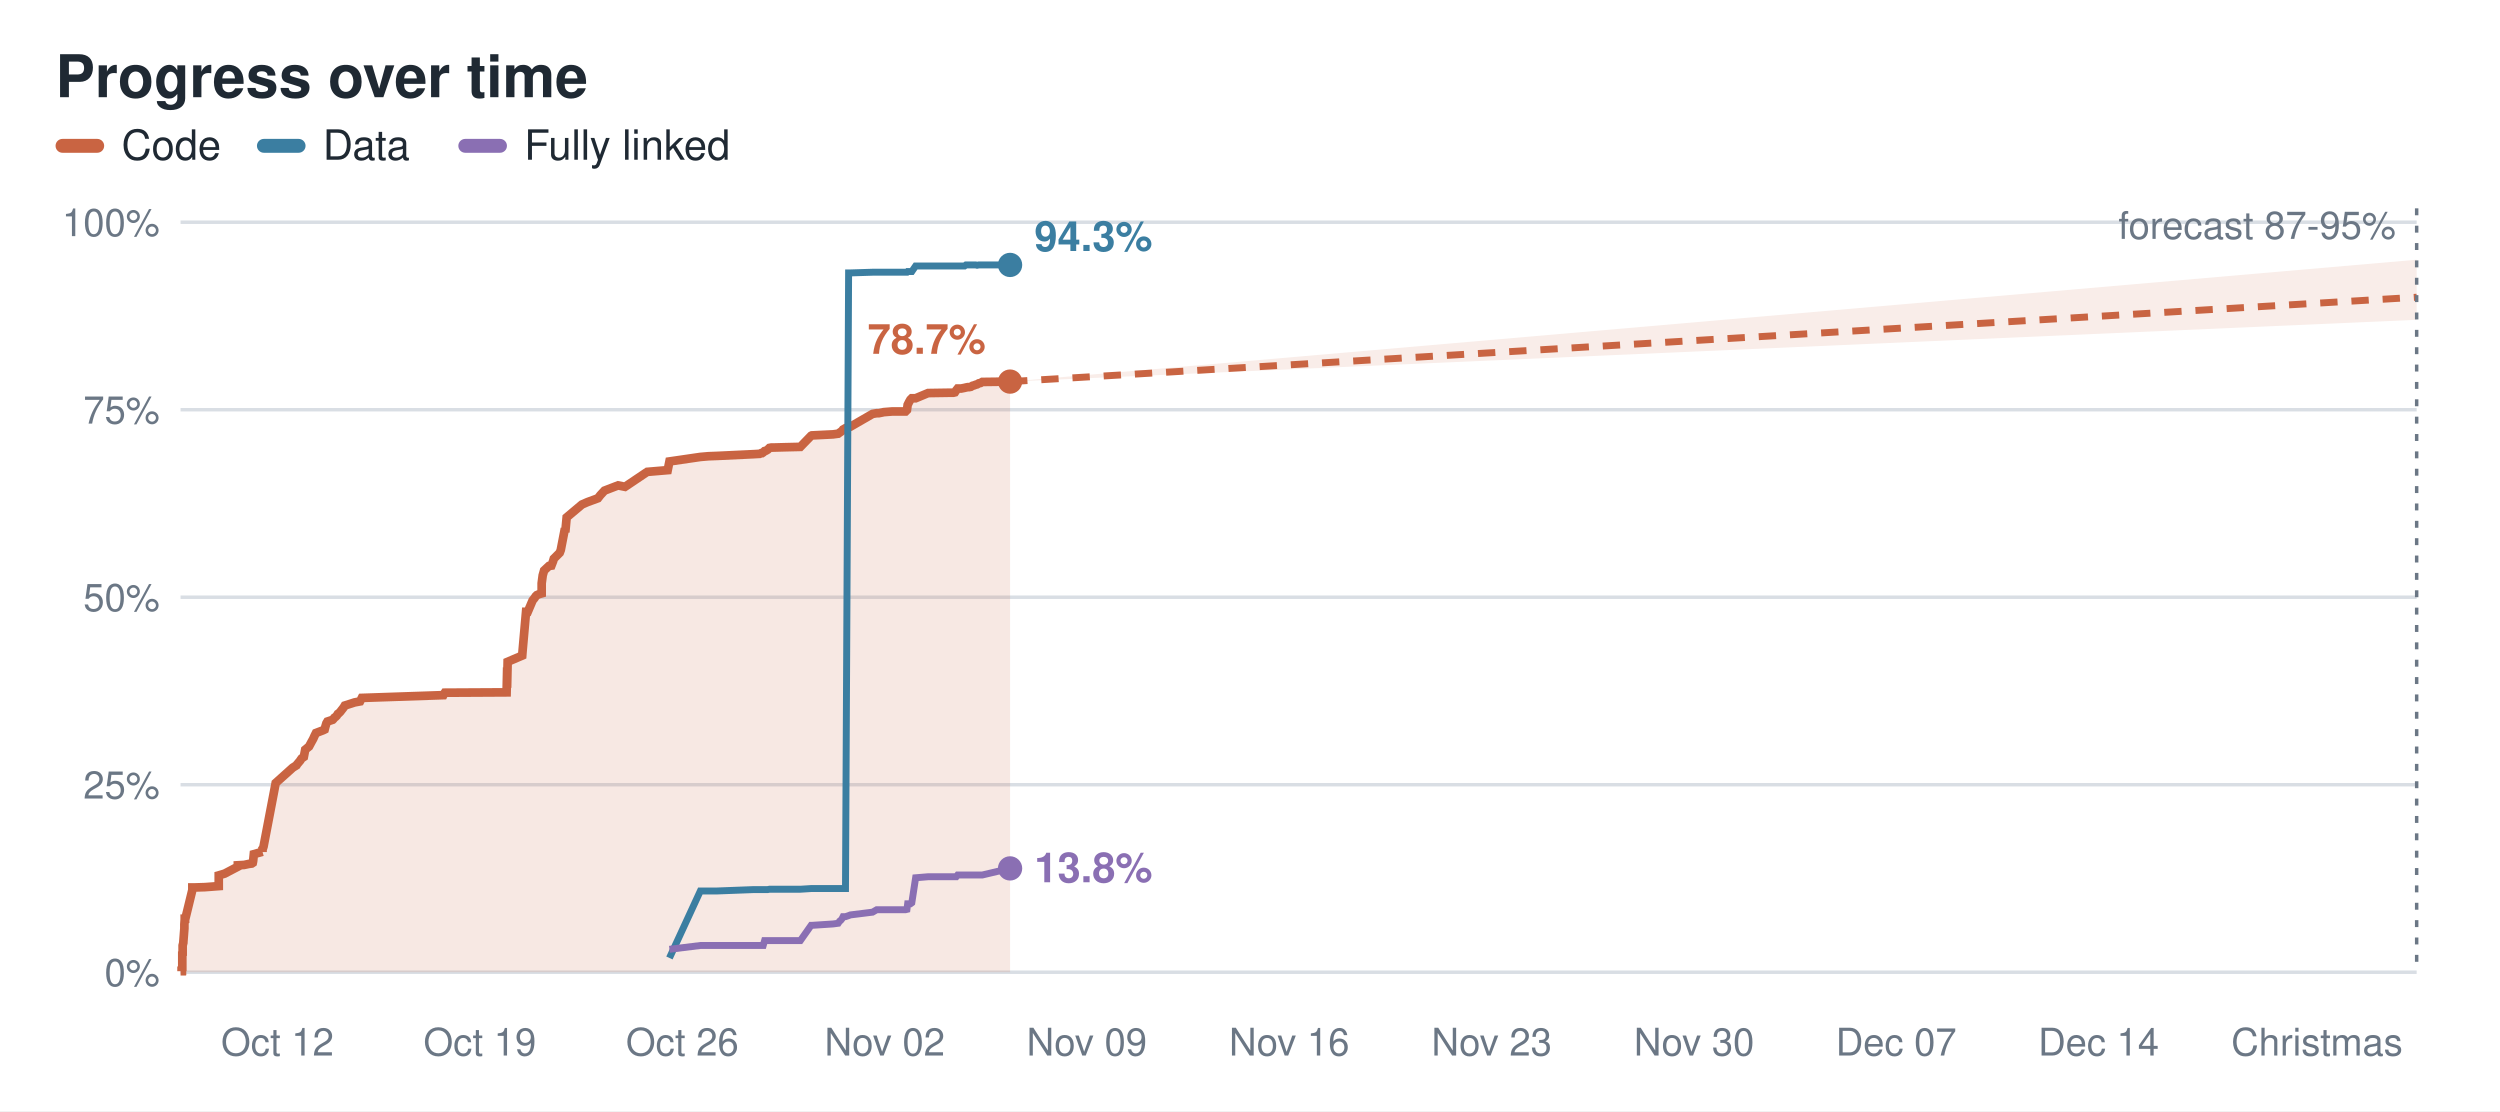
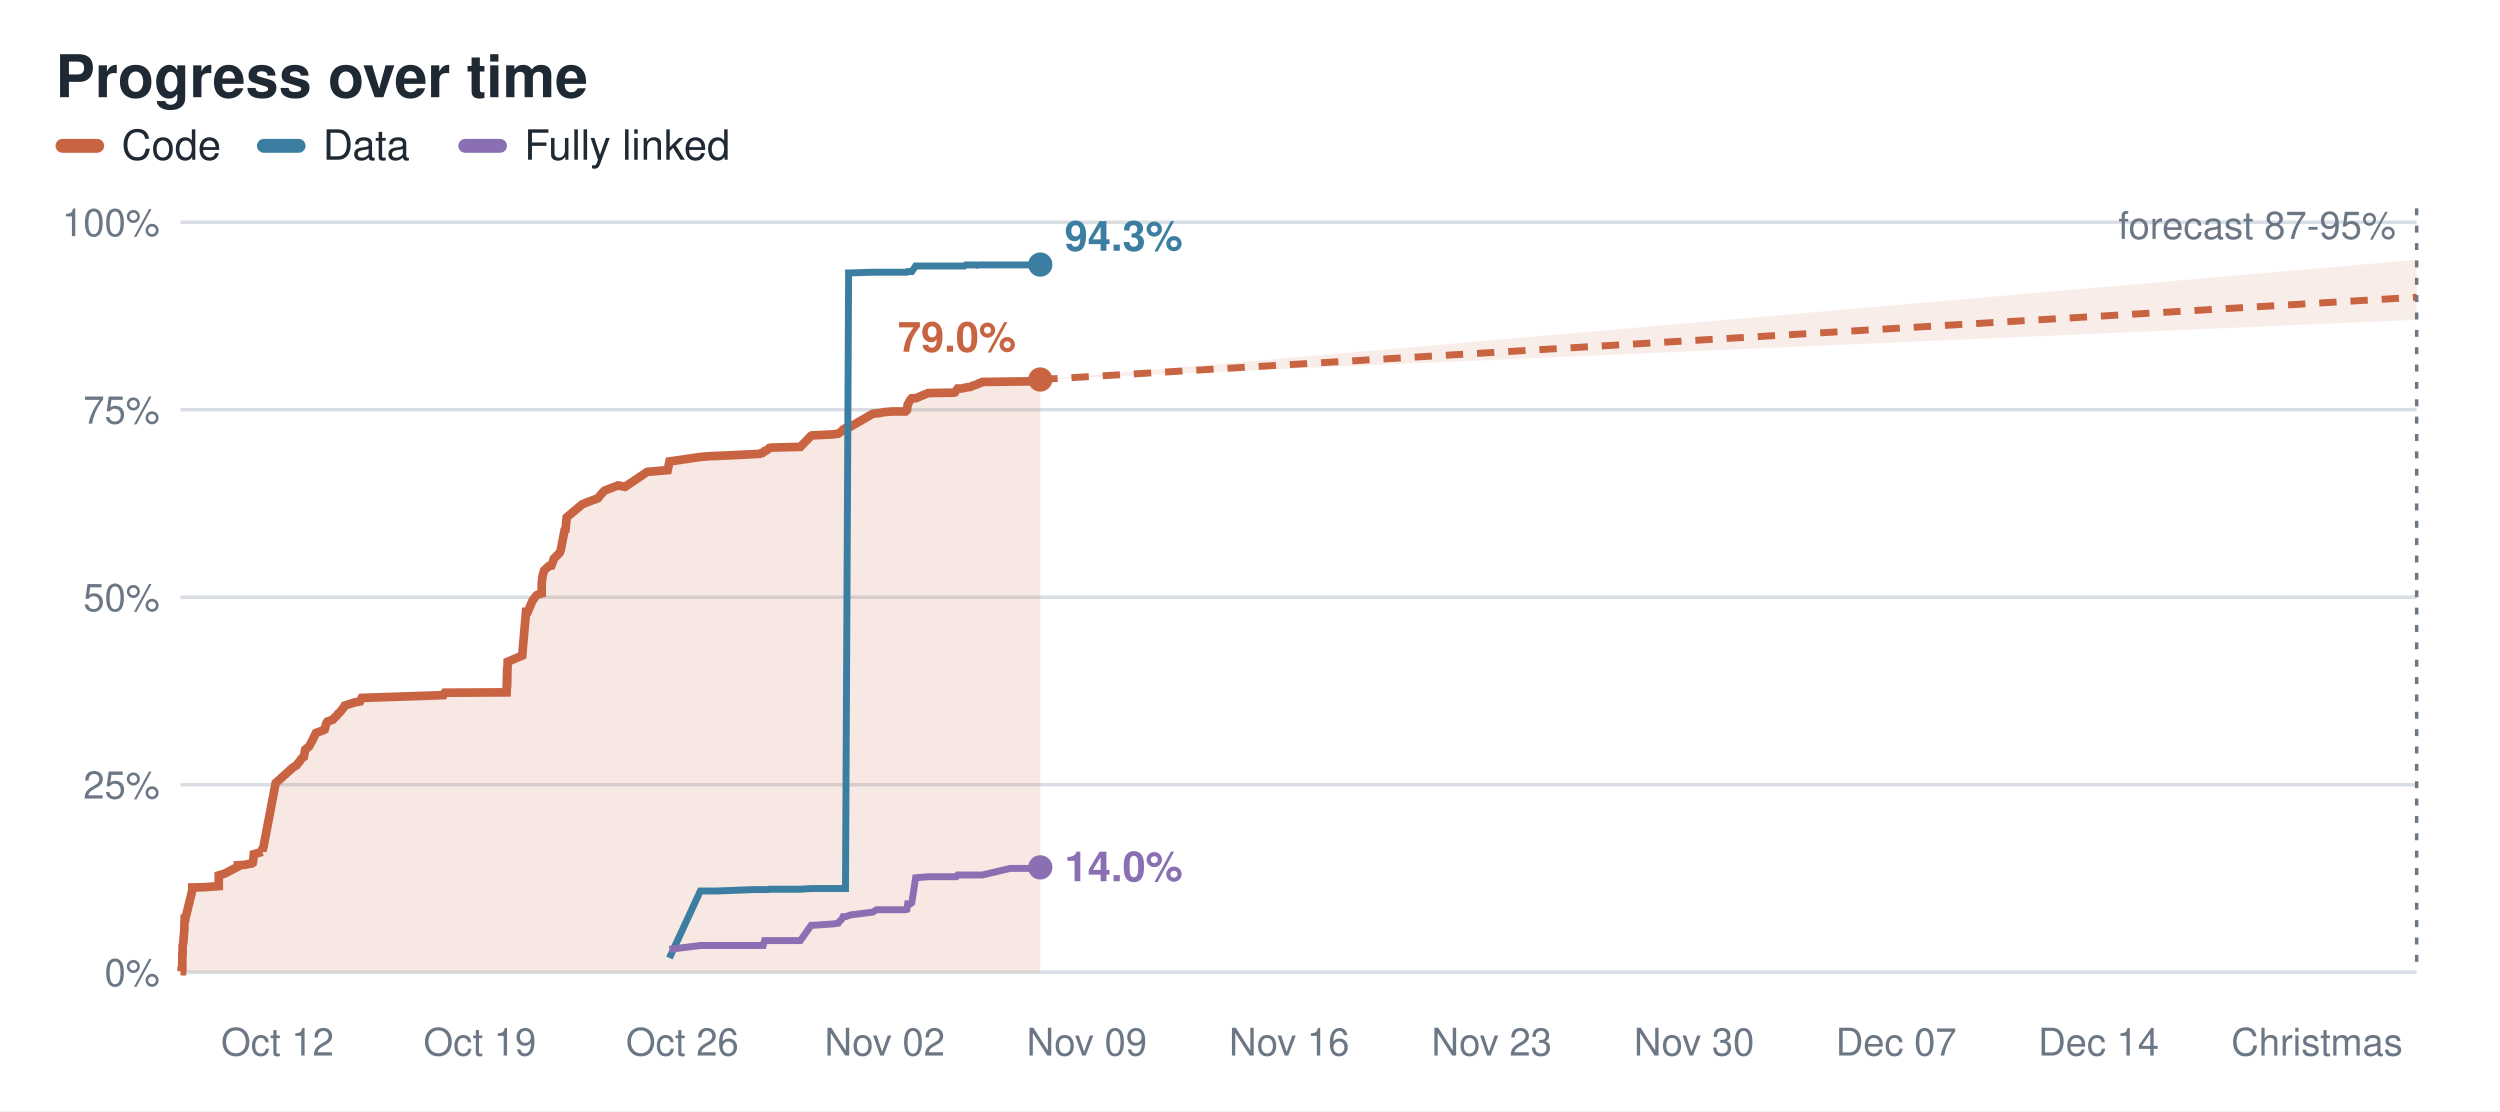
<svg xmlns="http://www.w3.org/2000/svg" viewBox="0 0 720 320" width="720" height="320" font-family="-apple-system,Segoe UI,Helvetica,Arial,sans-serif" role="img" aria-label="Progress over time">
  <rect width="100%" height="100%" fill="#ffffff" />
  <text x="16" y="28" font-size="17" font-weight="600" fill="#1f2933">Progress over time</text>
  <rect x="16" y="40" width="14" height="4" rx="2" fill="#c96442" />
  <text x="35" y="46" font-size="12" fill="#1f2933">Code</text>
  <rect x="74" y="40" width="14" height="4" rx="2" fill="#3b7ea1" />
  <text x="93" y="46" font-size="12" fill="#1f2933">Data</text>
  <rect x="132" y="40" width="14" height="4" rx="2" fill="#8a6fb3" />
  <text x="151" y="46" font-size="12" fill="#1f2933">Fully linked</text>
  <line x1="52" y1="280.0" x2="696" y2="280.0" stroke="#d9dee4" />
  <text x="46" y="284.0" font-size="11" fill="#6b7785" text-anchor="end">0%</text>
  <line x1="52" y1="226.0" x2="696" y2="226.0" stroke="#d9dee4" />
  <text x="46" y="230.0" font-size="11" fill="#6b7785" text-anchor="end">25%</text>
  <line x1="52" y1="172.0" x2="696" y2="172.0" stroke="#d9dee4" />
  <text x="46" y="176.0" font-size="11" fill="#6b7785" text-anchor="end">50%</text>
  <line x1="52" y1="118.0" x2="696" y2="118.0" stroke="#d9dee4" />
  <text x="46" y="122.0" font-size="11" fill="#6b7785" text-anchor="end">75%</text>
  <line x1="52" y1="64.0" x2="696" y2="64.0" stroke="#d9dee4" />
  <text x="46" y="68.0" font-size="11" fill="#6b7785" text-anchor="end">100%</text>
  <text x="79.9" y="304" font-size="11" fill="#6b7785" text-anchor="middle">Oct 12</text>
  <text x="138.2" y="304" font-size="11" fill="#6b7785" text-anchor="middle">Oct 19</text>
  <text x="196.5" y="304" font-size="11" fill="#6b7785" text-anchor="middle">Oct 26</text>
  <text x="254.8" y="304" font-size="11" fill="#6b7785" text-anchor="middle">Nov 02</text>
  <text x="313.0" y="304" font-size="11" fill="#6b7785" text-anchor="middle">Nov 09</text>
  <text x="371.3" y="304" font-size="11" fill="#6b7785" text-anchor="middle">Nov 16</text>
  <text x="429.6" y="304" font-size="11" fill="#6b7785" text-anchor="middle">Nov 23</text>
  <text x="487.9" y="304" font-size="11" fill="#6b7785" text-anchor="middle">Nov 30</text>
  <text x="546.1" y="304" font-size="11" fill="#6b7785" text-anchor="middle">Dec 07</text>
  <text x="604.4" y="304" font-size="11" fill="#6b7785" text-anchor="middle">Dec 14</text>
-   <polygon points="290.9,109.9 696.0,74.8 696.0,92.1" fill="#c96442" opacity="0.12" />
-   <line x1="290.9" y1="109.9" x2="696.0" y2="85.6" stroke="#c96442" stroke-width="2" stroke-dasharray="5,4" />
+   <polygon points="299.6,109.3 696.0,74.8 696.0,92.1" fill="#c96442" opacity="0.12" />
+   <line x1="299.6" y1="109.3" x2="696.0" y2="85.6" stroke="#c96442" stroke-width="2" stroke-dasharray="5,4" />
  <line x1="696.0" y1="60" x2="696.0" y2="280.0" stroke="#6b7785" stroke-dasharray="2,3" />
  <text x="692.0" y="304" font-size="11" fill="#6b7785" text-anchor="end">Christmas</text>
  <text x="690.0" y="68.8" font-size="11" fill="#6b7785" text-anchor="end">forecast 87-95%</text>
-   <polygon points="52.0,280.0 52.0,279.7 52.0,279.7 52.1,279.7 52.1,279.7 52.3,279.7 52.3,279.7 52.3,279.7 52.3,279.7 52.3,279.6 52.3,279.6 52.3,279.6 52.3,279.6 52.4,279.6 52.4,279.5 52.4,279.5 52.4,279.5 52.4,279.5 52.4,279.5 52.4,279.4 52.4,279.4 52.4,279.4 52.4,279.4 52.4,279.4 52.4,279.3 52.4,279.3 52.4,279.3 52.4,279.3 52.4,279.2 52.4,279.2 52.5,279.1 52.5,279.1 52.5,279.0 52.5,279.0 52.5,278.9 52.5,278.9 52.5,278.9 52.5,278.8 52.5,278.8 52.5,278.7 52.5,278.7 52.5,278.6 52.5,274.0 52.6,275.3 52.6,274.0 52.6,274.0 52.6,274.0 52.6,272.9 52.6,272.3 52.8,271.5 52.8,271.3 53.1,267.4 53.1,267.0 53.1,266.2 53.2,264.8 53.2,264.7 53.2,264.6 53.3,264.6 53.3,264.4 53.3,264.3 53.3,264.4 53.3,264.4 53.3,264.4 53.4,264.5 55.4,256.3 55.4,255.7 55.4,255.6 55.7,255.6 55.8,255.6 59.0,255.5 63.0,255.2 63.0,252.1 64.7,251.6 68.5,249.6 68.5,249.2 70.3,249.1 71.7,248.8 72.5,248.7 72.5,248.7 72.8,248.5 72.9,248.0 73.1,246.0 75.6,245.3 75.6,245.4 75.6,244.5 75.7,244.4 75.9,243.8 79.4,225.5 84.3,221.1 85.4,220.4 85.5,220.2 86.5,219.0 86.6,218.8 86.9,218.4 87.5,218.0 87.9,215.9 89.0,215.0 89.7,213.7 90.2,212.8 90.6,211.9 91.0,211.1 93.1,210.3 93.5,210.1 93.7,209.3 94.0,208.3 94.3,207.8 95.8,207.3 96.0,207.1 96.3,206.7 96.6,206.5 97.0,206.1 97.3,205.6 97.6,205.4 98.0,205.0 98.3,204.6 98.7,204.1 99.0,203.7 99.3,203.2 101.5,202.5 102.1,202.3 103.7,202.0 104.2,201.0 127.7,200.2 127.9,199.8 128.1,199.5 145.9,199.4 146.0,195.1 146.1,195.2 146.2,190.6 150.4,188.8 150.5,187.5 151.5,176.2 152.0,176.2 153.4,172.9 153.9,172.3 154.3,171.7 154.6,171.4 155.3,171.1 156.0,170.9 156.0,168.0 156.3,165.7 156.7,164.3 158.1,163.0 158.8,162.9 159.3,161.6 159.5,160.9 161.2,159.2 161.5,158.4 162.7,152.2 162.8,153.3 163.2,149.0 167.6,145.3 169.2,144.6 172.2,143.5 172.9,142.6 174.1,141.3 178.0,139.8 180.0,140.2 186.4,135.9 192.3,135.4 192.8,132.9 201.7,131.6 204.0,131.4 206.6,131.3 217.1,130.8 218.8,130.7 219.2,130.5 219.5,130.5 219.8,130.3 220.2,129.9 220.6,129.8 221.1,129.5 221.6,129.0 222.1,128.9 222.6,128.9 226.3,128.8 230.5,128.7 233.6,125.5 233.8,125.4 239.9,125.1 241.4,124.9 241.8,124.6 242.1,124.4 242.5,124.1 242.8,123.7 243.5,123.3 244.4,123.1 244.9,122.9 251.3,119.2 252.5,119.0 253.1,119.0 254.1,118.8 254.5,118.7 257.0,118.5 260.8,118.5 261.2,118.1 261.4,116.6 261.8,115.8 262.2,115.1 262.6,114.7 263.7,114.7 267.3,113.2 267.5,113.2 273.9,113.1 274.6,113.1 275.0,113.0 275.4,112.4 275.8,111.9 276.4,111.9 276.8,111.9 277.3,111.8 277.8,111.7 278.2,111.6 278.7,111.5 279.1,111.5 279.6,111.4 280.1,111.1 280.5,111.0 281.0,110.8 281.4,110.7 281.9,110.4 282.4,110.3 282.9,110.0 290.9,109.9 290.9,280.0" fill="#c96442" opacity="0.15" />
-   <polyline points="52.0,279.7 52.0,279.7 52.1,279.7 52.1,279.7 52.3,279.7 52.3,279.7 52.3,279.7 52.3,279.7 52.3,279.6 52.3,279.6 52.3,279.6 52.3,279.6 52.4,279.6 52.4,279.5 52.4,279.5 52.4,279.5 52.4,279.5 52.4,279.5 52.4,279.4 52.4,279.4 52.4,279.4 52.4,279.4 52.4,279.4 52.4,279.3 52.4,279.3 52.4,279.3 52.4,279.3 52.4,279.2 52.4,279.2 52.5,279.1 52.5,279.1 52.5,279.0 52.5,279.0 52.5,278.9 52.5,278.9 52.5,278.9 52.5,278.8 52.5,278.8 52.5,278.7 52.5,278.7 52.5,278.6 52.5,274.0 52.6,275.3 52.6,274.0 52.6,274.0 52.6,274.0 52.6,272.9 52.6,272.3 52.8,271.5 52.8,271.3 53.1,267.4 53.1,267.0 53.1,266.2 53.2,264.8 53.2,264.7 53.2,264.6 53.3,264.6 53.3,264.4 53.3,264.3 53.3,264.4 53.3,264.4 53.3,264.4 53.4,264.5 55.4,256.3 55.4,255.7 55.4,255.6 55.7,255.6 55.8,255.6 59.0,255.5 63.0,255.2 63.0,252.1 64.7,251.6 68.5,249.6 68.5,249.2 70.3,249.1 71.7,248.8 72.5,248.7 72.5,248.7 72.8,248.5 72.9,248.0 73.1,246.0 75.6,245.3 75.6,245.4 75.6,244.5 75.7,244.4 75.9,243.8 79.4,225.5 84.3,221.1 85.4,220.4 85.5,220.2 86.5,219.0 86.6,218.8 86.9,218.4 87.5,218.0 87.9,215.9 89.0,215.0 89.7,213.7 90.2,212.8 90.6,211.9 91.0,211.1 93.1,210.3 93.5,210.1 93.7,209.3 94.0,208.3 94.3,207.8 95.8,207.3 96.0,207.1 96.3,206.7 96.6,206.5 97.0,206.1 97.3,205.6 97.6,205.4 98.0,205.0 98.3,204.6 98.7,204.1 99.0,203.7 99.3,203.2 101.5,202.5 102.1,202.3 103.7,202.0 104.2,201.0 127.7,200.2 127.9,199.8 128.1,199.5 145.9,199.4 146.0,195.1 146.1,195.2 146.2,190.6 150.4,188.8 150.5,187.5 151.5,176.2 152.0,176.2 153.4,172.9 153.9,172.3 154.3,171.7 154.6,171.4 155.3,171.1 156.0,170.9 156.0,168.0 156.3,165.7 156.7,164.3 158.1,163.0 158.8,162.9 159.3,161.6 159.5,160.9 161.2,159.2 161.5,158.4 162.7,152.2 162.8,153.3 163.2,149.0 167.6,145.3 169.2,144.6 172.2,143.5 172.9,142.6 174.1,141.3 178.0,139.8 180.0,140.2 186.4,135.9 192.3,135.4 192.8,132.9 201.7,131.6 204.0,131.4 206.6,131.3 217.1,130.8 218.8,130.7 219.2,130.5 219.5,130.5 219.8,130.3 220.2,129.9 220.6,129.8 221.1,129.5 221.6,129.0 222.1,128.9 222.6,128.9 226.3,128.8 230.5,128.7 233.6,125.5 233.8,125.4 239.9,125.1 241.4,124.9 241.8,124.6 242.1,124.4 242.5,124.1 242.8,123.7 243.5,123.3 244.4,123.1 244.9,122.9 251.3,119.2 252.5,119.0 253.1,119.0 254.1,118.8 254.5,118.7 257.0,118.5 260.8,118.5 261.2,118.1 261.4,116.6 261.8,115.8 262.2,115.1 262.6,114.7 263.7,114.7 267.3,113.2 267.5,113.2 273.9,113.1 274.6,113.1 275.0,113.0 275.4,112.4 275.8,111.9 276.4,111.9 276.8,111.9 277.3,111.8 277.8,111.7 278.2,111.6 278.7,111.5 279.1,111.5 279.6,111.4 280.1,111.1 280.5,111.0 281.0,110.8 281.4,110.7 281.9,110.4 282.4,110.3 282.9,110.0 290.9,109.9" fill="none" stroke="#c96442" stroke-width="2.5" />
-   <circle cx="290.9" cy="109.9" r="3.5" fill="#c96442" />
-   <text x="283.9" y="101.9" font-size="12" font-weight="600" fill="#c96442" text-anchor="end">78.7%</text>
-   <polyline points="192.8,275.9 201.7,256.6 204.0,256.6 206.6,256.6 217.1,256.2 218.8,256.2 219.2,256.2 219.5,256.2 219.8,256.2 220.2,256.2 220.6,256.2 221.1,256.2 221.6,256.1 222.1,256.1 222.6,256.1 226.3,256.1 230.5,256.1 233.6,255.9 233.8,255.9 239.9,255.9 241.4,255.9 241.8,255.9 242.1,255.9 242.5,255.9 242.8,255.9 243.5,255.9 244.4,78.6 244.9,78.6 251.3,78.4 252.5,78.4 253.1,78.4 254.1,78.4 254.5,78.4 257.0,78.4 260.8,78.4 261.2,78.4 261.4,78.2 261.8,78.2 262.2,78.2 262.6,78.2 263.7,76.6 267.3,76.6 267.5,76.6 273.9,76.6 274.6,76.6 275.0,76.6 275.4,76.6 275.8,76.6 276.4,76.6 276.8,76.6 277.3,76.6 277.8,76.6 278.2,76.3 278.7,76.3 279.1,76.3 279.6,76.3 280.1,76.3 280.5,76.3 281.0,76.3 281.4,76.4 281.9,76.3 282.4,76.3 282.9,76.3 290.9,76.3" fill="none" stroke="#3b7ea1" stroke-width="2" />
-   <circle cx="290.9" cy="76.3" r="3.5" fill="#3b7ea1" />
-   <text x="297.9" y="72.3" font-size="12" font-weight="600" fill="#3b7ea1">94.3%</text>
-   <polyline points="192.8,273.4 201.7,272.3 204.0,272.3 206.6,272.3 217.1,272.3 218.8,272.3 219.2,272.3 219.5,272.3 219.8,272.3 220.2,270.9 220.6,270.9 221.1,270.9 221.6,270.9 222.1,270.9 222.6,270.9 226.3,270.9 230.5,270.9 233.6,266.5 233.8,266.5 239.9,266.1 241.4,265.9 241.8,265.3 242.1,265.1 242.5,264.6 242.8,264.0 243.5,264.0 244.4,263.7 244.9,263.5 251.3,262.7 252.5,262.0 253.1,262.0 254.1,262.0 254.5,262.0 257.0,262.0 260.8,262.0 261.2,261.9 261.4,260.3 261.8,260.3 262.2,260.3 262.6,260.0 263.7,252.8 267.3,252.5 267.5,252.5 273.9,252.5 274.6,252.5 275.0,252.5 275.4,252.5 275.8,252.0 276.4,252.0 276.8,252.0 277.3,252.0 277.8,252.0 278.2,252.0 278.7,252.0 279.1,252.0 279.6,252.0 280.1,252.0 280.5,252.0 281.0,252.0 281.4,252.0 281.9,252.0 282.4,252.0 282.9,252.0 290.9,250.1" fill="none" stroke="#8a6fb3" stroke-width="2" />
-   <circle cx="290.9" cy="250.1" r="3.5" fill="#8a6fb3" />
-   <text x="297.9" y="254.1" font-size="12" font-weight="600" fill="#8a6fb3">13.8%</text>
+   <polygon points="52.0,280.0 52.0,279.7 52.0,279.7 52.1,279.7 52.1,279.7 52.3,279.7 52.3,279.7 52.3,279.7 52.3,279.7 52.3,279.6 52.3,279.6 52.3,279.6 52.3,279.6 52.4,279.6 52.4,279.5 52.4,279.5 52.4,279.5 52.4,279.5 52.4,279.5 52.4,279.4 52.4,279.4 52.4,279.4 52.4,279.4 52.4,279.4 52.4,279.3 52.4,279.3 52.4,279.3 52.4,279.3 52.4,279.2 52.4,279.2 52.5,279.1 52.5,279.1 52.5,279.0 52.5,279.0 52.5,278.9 52.5,278.9 52.5,278.9 52.5,278.8 52.5,278.8 52.5,278.7 52.5,278.7 52.5,278.6 52.5,274.0 52.6,275.3 52.6,274.0 52.6,274.0 52.6,274.0 52.6,272.9 52.6,272.3 52.8,271.5 52.8,271.3 53.1,267.4 53.1,267.0 53.1,266.2 53.2,264.8 53.2,264.7 53.2,264.6 53.3,264.6 53.3,264.4 53.3,264.3 53.3,264.4 53.3,264.4 53.3,264.4 53.4,264.5 55.4,256.3 55.4,255.7 55.4,255.6 55.7,255.6 55.8,255.6 59.0,255.5 63.0,255.2 63.0,252.1 64.7,251.6 68.5,249.6 68.5,249.2 70.3,249.1 71.7,248.8 72.5,248.7 72.5,248.7 72.8,248.5 72.9,248.0 73.1,246.0 75.6,245.3 75.6,245.4 75.6,244.5 75.7,244.4 75.9,243.8 79.4,225.5 84.3,221.1 85.4,220.4 85.5,220.2 86.5,219.0 86.6,218.8 86.9,218.4 87.5,218.0 87.9,215.9 89.0,215.0 89.7,213.7 90.2,212.8 90.6,211.9 91.0,211.1 93.1,210.3 93.5,210.1 93.7,209.3 94.0,208.3 94.3,207.8 95.8,207.3 96.0,207.1 96.3,206.7 96.6,206.5 97.0,206.1 97.3,205.6 97.6,205.4 98.0,205.0 98.3,204.6 98.7,204.1 99.0,203.7 99.3,203.2 101.5,202.5 102.1,202.3 103.7,202.0 104.2,201.0 127.7,200.2 127.9,199.8 128.1,199.5 145.9,199.4 146.0,195.1 146.1,195.2 146.2,190.6 150.4,188.8 150.5,187.5 151.5,176.2 152.0,176.2 153.4,172.9 153.9,172.3 154.3,171.7 154.6,171.4 155.3,171.1 156.0,170.9 156.0,168.0 156.3,165.7 156.7,164.3 158.1,163.0 158.8,162.9 159.3,161.6 159.5,160.9 161.2,159.2 161.5,158.4 162.7,152.2 162.8,153.3 163.2,149.0 167.6,145.3 169.2,144.6 172.2,143.5 172.9,142.6 174.1,141.3 178.0,139.8 180.0,140.2 186.4,135.9 192.3,135.4 192.8,132.9 201.7,131.6 204.0,131.4 206.6,131.3 217.1,130.8 218.8,130.7 219.2,130.5 219.5,130.5 219.8,130.3 220.2,129.9 220.6,129.8 221.1,129.5 221.6,129.0 222.1,128.9 222.6,128.9 226.3,128.8 230.5,128.7 233.6,125.5 233.8,125.4 239.9,125.1 241.4,124.9 241.8,124.6 242.1,124.4 242.5,124.1 242.8,123.7 243.5,123.3 244.4,123.1 244.9,122.9 251.3,119.2 252.5,119.0 253.1,119.0 254.1,118.8 254.5,118.7 257.0,118.5 260.8,118.5 261.2,118.1 261.4,116.6 261.8,115.8 262.2,115.1 262.6,114.7 263.7,114.7 267.3,113.2 267.5,113.2 273.9,113.1 274.6,113.1 275.0,113.0 275.4,112.4 275.8,111.9 276.4,111.9 276.8,111.9 277.3,111.8 277.8,111.7 278.2,111.6 278.7,111.5 279.1,111.5 279.6,111.4 280.1,111.1 280.5,111.0 281.0,110.8 281.4,110.7 281.9,110.4 282.4,110.3 282.9,110.0 290.9,109.9 298.3,109.8 299.6,109.3 299.6,280.0" fill="#c96442" opacity="0.15" />
+   <polyline points="52.0,279.7 52.0,279.7 52.1,279.7 52.1,279.7 52.3,279.7 52.3,279.7 52.3,279.7 52.3,279.7 52.3,279.6 52.3,279.6 52.3,279.6 52.3,279.6 52.4,279.6 52.4,279.5 52.4,279.5 52.4,279.5 52.4,279.5 52.4,279.5 52.4,279.4 52.4,279.4 52.4,279.4 52.4,279.4 52.4,279.4 52.4,279.3 52.4,279.3 52.4,279.3 52.4,279.3 52.4,279.2 52.4,279.2 52.5,279.1 52.5,279.1 52.5,279.0 52.5,279.0 52.5,278.9 52.5,278.9 52.5,278.9 52.5,278.8 52.5,278.8 52.5,278.7 52.5,278.7 52.5,278.6 52.5,274.0 52.6,275.3 52.6,274.0 52.6,274.0 52.6,274.0 52.6,272.9 52.6,272.3 52.8,271.5 52.8,271.3 53.1,267.4 53.1,267.0 53.1,266.2 53.2,264.8 53.2,264.7 53.2,264.6 53.3,264.6 53.3,264.4 53.3,264.3 53.3,264.4 53.3,264.4 53.3,264.4 53.4,264.5 55.4,256.3 55.4,255.7 55.4,255.6 55.7,255.6 55.8,255.6 59.0,255.5 63.0,255.2 63.0,252.1 64.7,251.6 68.5,249.6 68.5,249.2 70.3,249.1 71.7,248.8 72.5,248.7 72.5,248.7 72.8,248.5 72.9,248.0 73.1,246.0 75.6,245.3 75.6,245.4 75.6,244.5 75.7,244.4 75.9,243.8 79.4,225.5 84.3,221.1 85.4,220.4 85.5,220.2 86.5,219.0 86.6,218.8 86.9,218.4 87.5,218.0 87.9,215.9 89.0,215.0 89.7,213.7 90.2,212.8 90.6,211.9 91.0,211.1 93.1,210.3 93.5,210.1 93.7,209.3 94.0,208.3 94.3,207.8 95.8,207.3 96.0,207.1 96.3,206.7 96.6,206.5 97.0,206.1 97.3,205.6 97.6,205.4 98.0,205.0 98.3,204.6 98.7,204.1 99.0,203.7 99.3,203.2 101.5,202.5 102.1,202.3 103.7,202.0 104.2,201.0 127.7,200.2 127.9,199.8 128.1,199.5 145.9,199.4 146.0,195.1 146.1,195.2 146.2,190.6 150.4,188.8 150.5,187.5 151.5,176.2 152.0,176.2 153.4,172.9 153.9,172.3 154.3,171.7 154.6,171.4 155.3,171.1 156.0,170.9 156.0,168.0 156.3,165.7 156.7,164.3 158.1,163.0 158.8,162.9 159.3,161.6 159.5,160.9 161.2,159.2 161.5,158.4 162.7,152.2 162.8,153.3 163.2,149.0 167.6,145.3 169.2,144.6 172.2,143.5 172.9,142.6 174.1,141.3 178.0,139.8 180.0,140.2 186.4,135.9 192.3,135.4 192.8,132.9 201.7,131.6 204.0,131.4 206.6,131.3 217.1,130.8 218.8,130.7 219.2,130.5 219.5,130.5 219.8,130.3 220.2,129.9 220.6,129.8 221.1,129.5 221.6,129.0 222.1,128.9 222.6,128.9 226.3,128.8 230.5,128.7 233.6,125.5 233.8,125.4 239.9,125.1 241.4,124.9 241.8,124.6 242.1,124.4 242.5,124.1 242.8,123.7 243.5,123.3 244.4,123.1 244.9,122.9 251.3,119.2 252.5,119.0 253.1,119.0 254.1,118.8 254.5,118.7 257.0,118.5 260.8,118.5 261.2,118.1 261.4,116.6 261.8,115.8 262.2,115.1 262.6,114.7 263.7,114.7 267.3,113.2 267.5,113.2 273.9,113.1 274.6,113.1 275.0,113.0 275.4,112.4 275.8,111.9 276.4,111.9 276.8,111.9 277.3,111.8 277.8,111.7 278.2,111.6 278.7,111.5 279.1,111.5 279.6,111.4 280.1,111.1 280.5,111.0 281.0,110.8 281.4,110.7 281.9,110.4 282.4,110.3 282.9,110.0 290.9,109.9 298.3,109.8 299.6,109.3" fill="none" stroke="#c96442" stroke-width="2.5" />
+   <circle cx="299.6" cy="109.3" r="3.5" fill="#c96442" />
+   <text x="292.6" y="101.3" font-size="12" font-weight="600" fill="#c96442" text-anchor="end">79.0%</text>
+   <polyline points="192.8,275.9 201.7,256.6 204.0,256.6 206.6,256.6 217.1,256.2 218.8,256.2 219.2,256.2 219.5,256.2 219.8,256.2 220.2,256.2 220.6,256.2 221.1,256.2 221.6,256.1 222.1,256.1 222.6,256.1 226.3,256.1 230.5,256.1 233.6,255.9 233.8,255.9 239.9,255.9 241.4,255.9 241.8,255.9 242.1,255.9 242.5,255.9 242.8,255.9 243.5,255.9 244.4,78.6 244.9,78.6 251.3,78.4 252.5,78.4 253.1,78.4 254.1,78.4 254.5,78.4 257.0,78.4 260.8,78.4 261.2,78.4 261.4,78.2 261.8,78.2 262.2,78.2 262.6,78.2 263.7,76.6 267.3,76.6 267.5,76.6 273.9,76.6 274.6,76.6 275.0,76.6 275.4,76.6 275.8,76.6 276.4,76.6 276.8,76.6 277.3,76.6 277.8,76.6 278.2,76.3 278.7,76.3 279.1,76.3 279.6,76.3 280.1,76.3 280.5,76.3 281.0,76.3 281.4,76.4 281.9,76.3 282.4,76.3 282.9,76.3 290.9,76.3 298.3,76.3 299.6,76.2" fill="none" stroke="#3b7ea1" stroke-width="2" />
+   <circle cx="299.6" cy="76.2" r="3.5" fill="#3b7ea1" />
+   <text x="306.6" y="72.2" font-size="12" font-weight="600" fill="#3b7ea1">94.3%</text>
+   <polyline points="192.8,273.4 201.7,272.3 204.0,272.3 206.6,272.3 217.1,272.3 218.8,272.3 219.2,272.3 219.5,272.3 219.8,272.3 220.2,270.9 220.6,270.9 221.1,270.9 221.6,270.9 222.1,270.9 222.6,270.9 226.3,270.9 230.5,270.9 233.6,266.5 233.8,266.5 239.9,266.1 241.4,265.9 241.8,265.3 242.1,265.1 242.5,264.6 242.8,264.0 243.5,264.0 244.4,263.7 244.9,263.5 251.3,262.7 252.5,262.0 253.1,262.0 254.1,262.0 254.5,262.0 257.0,262.0 260.8,262.0 261.2,261.9 261.4,260.3 261.8,260.3 262.2,260.3 262.6,260.0 263.7,252.8 267.3,252.5 267.5,252.5 273.9,252.5 274.6,252.5 275.0,252.5 275.4,252.5 275.8,252.0 276.4,252.0 276.8,252.0 277.3,252.0 277.8,252.0 278.2,252.0 278.7,252.0 279.1,252.0 279.6,252.0 280.1,252.0 280.5,252.0 281.0,252.0 281.4,252.0 281.9,252.0 282.4,252.0 282.9,252.0 290.9,250.1 298.3,250.1 299.6,249.8" fill="none" stroke="#8a6fb3" stroke-width="2" />
+   <circle cx="299.6" cy="249.8" r="3.5" fill="#8a6fb3" />
+   <text x="306.6" y="253.8" font-size="12" font-weight="600" fill="#8a6fb3">14.0%</text>
</svg>
